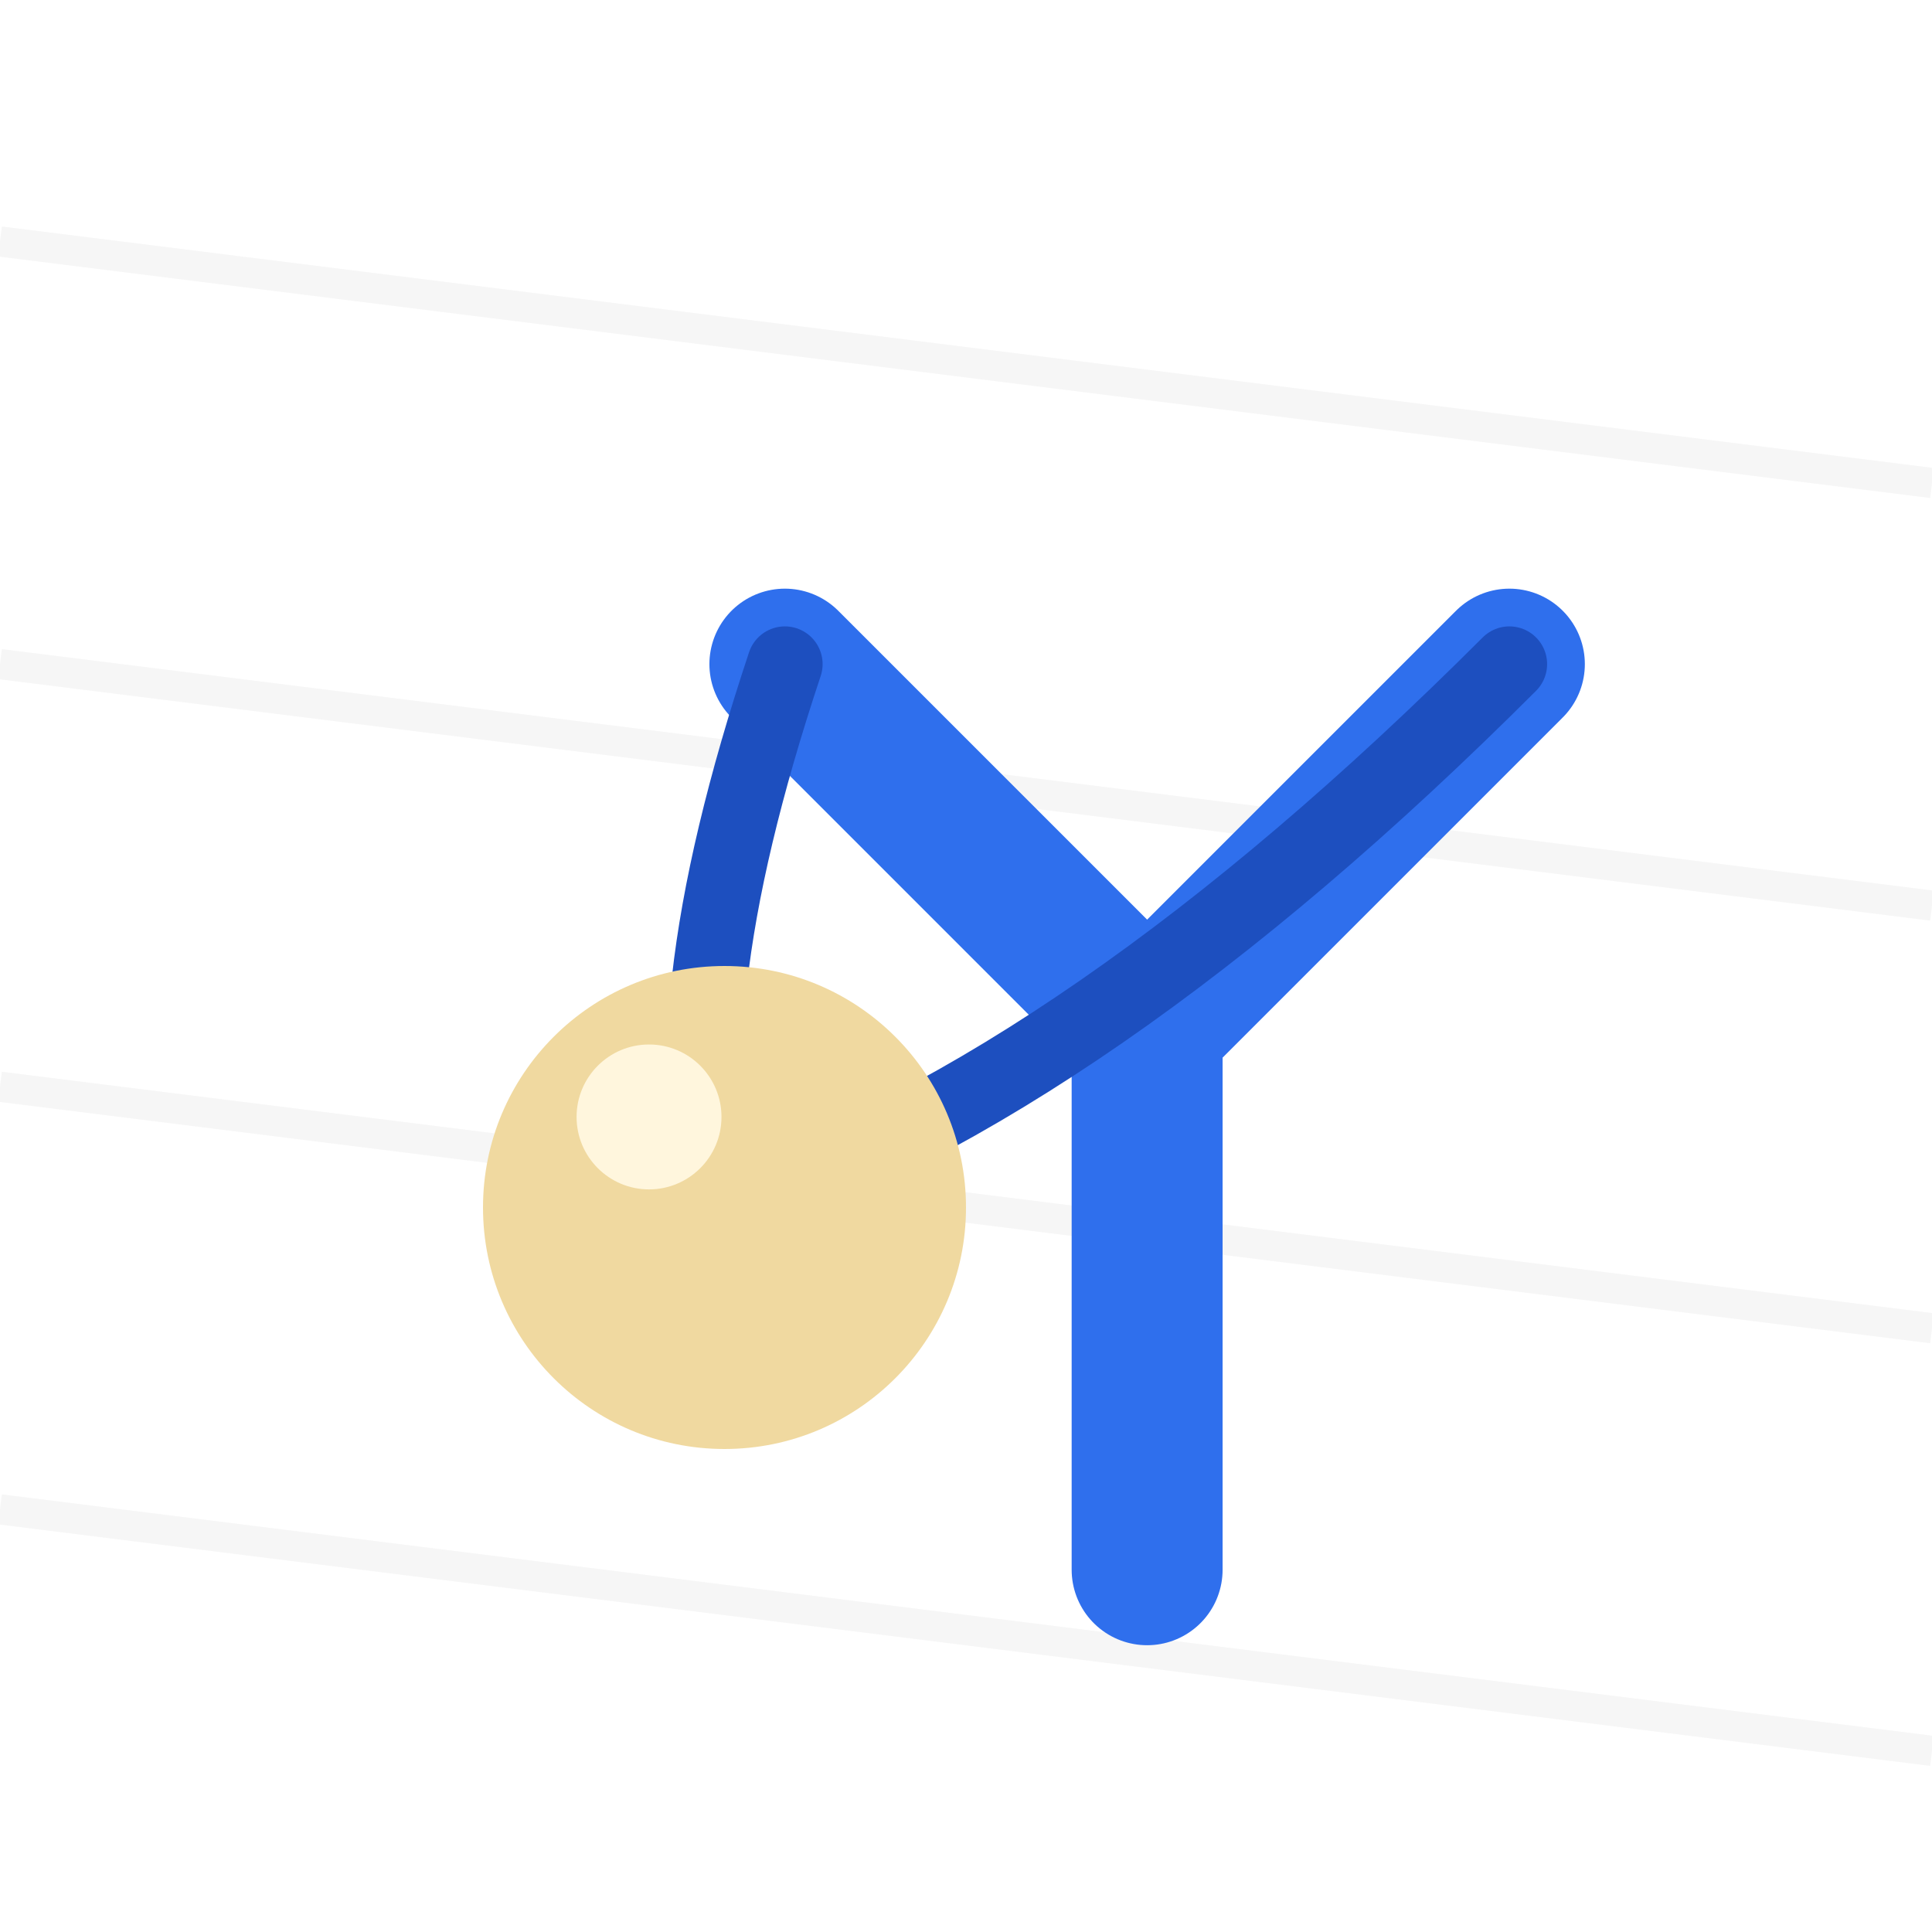
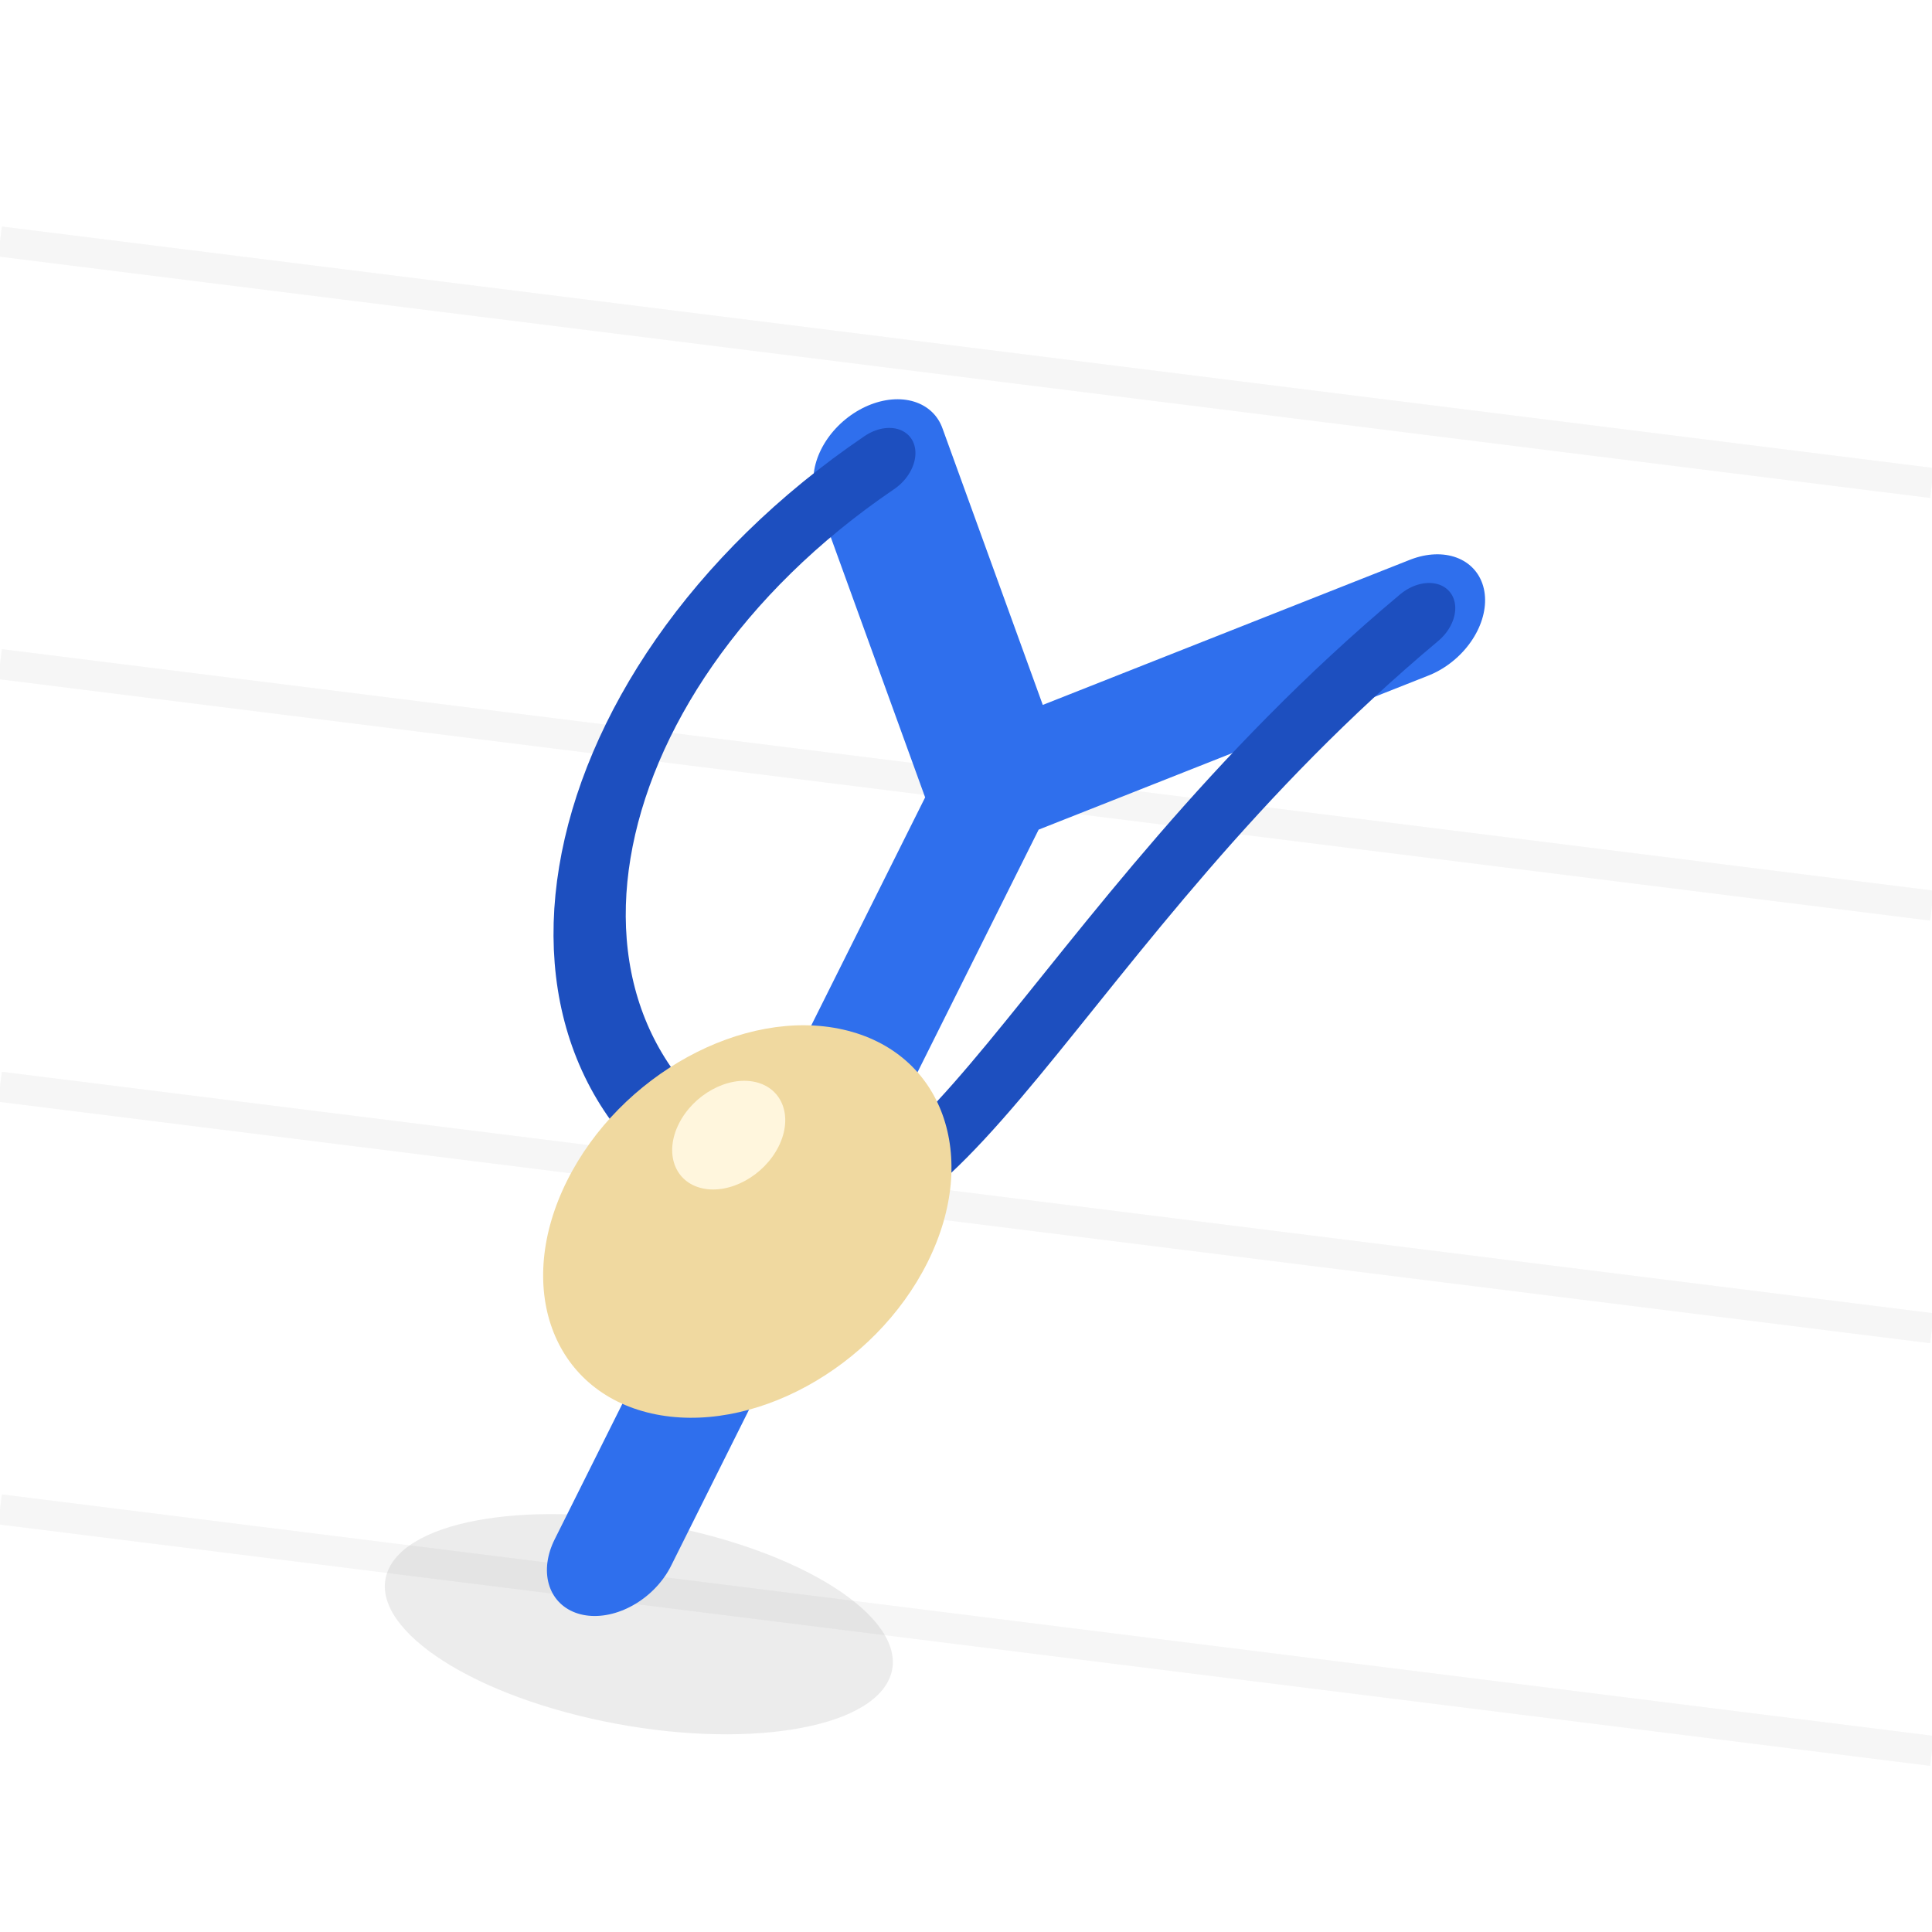
<svg xmlns="http://www.w3.org/2000/svg" viewBox="0 0 64 64" fill="none">
  <rect width="64" height="64" fill="#ffffff" />
  <g opacity="0.04" stroke="#111111" stroke-width="1">
    <path d="M0 8L64 16M0 22L64 30M0 36L64 44M0 50L64 58" />
  </g>
-   <path d="M38 52V34M26 22L38 34L50 22" stroke="#2f6fed" stroke-width="5" stroke-linecap="round" stroke-linejoin="round" />
-   <path d="M26 22Q22 34 24 40" stroke="#1d4fbf" stroke-width="2.5" stroke-linecap="round" fill="none" />
-   <path d="M50 22Q36 36 24 40" stroke="#1d4fbf" stroke-width="2.5" stroke-linecap="round" fill="none" />
-   <circle cx="24" cy="40" r="8" fill="#f0d9a0" />
-   <circle cx="21.5" cy="37" r="2.4" fill="#fff6dd" />
+   <g transform="translate(33 26) skewX(-16) rotate(12)">
+     <ellipse cx="2" cy="28" rx="9" ry="3.2" fill="rgba(17,17,17,0.08)" />
+     <path d="M0 26V0M-9 -9L0 0L11 -8" stroke="#2f6fed" stroke-width="4.2" stroke-linecap="round" stroke-linejoin="round" />
+     <path d="M-9 -9C-16 0 -12 12 -1 14" stroke="#1d4fbf" stroke-width="2.3" stroke-linecap="round" fill="none" />
+     <path d="M11 -8C4 4 6 16 -1 14" stroke="#1d4fbf" stroke-width="2.3" stroke-linecap="round" fill="none" />
+     <circle cx="-1" cy="15" r="6.5" fill="#f0d9a0" />
+     <circle cx="-3" cy="12.5" r="1.8" fill="#fff6dd" />
+   </g>
</svg>
